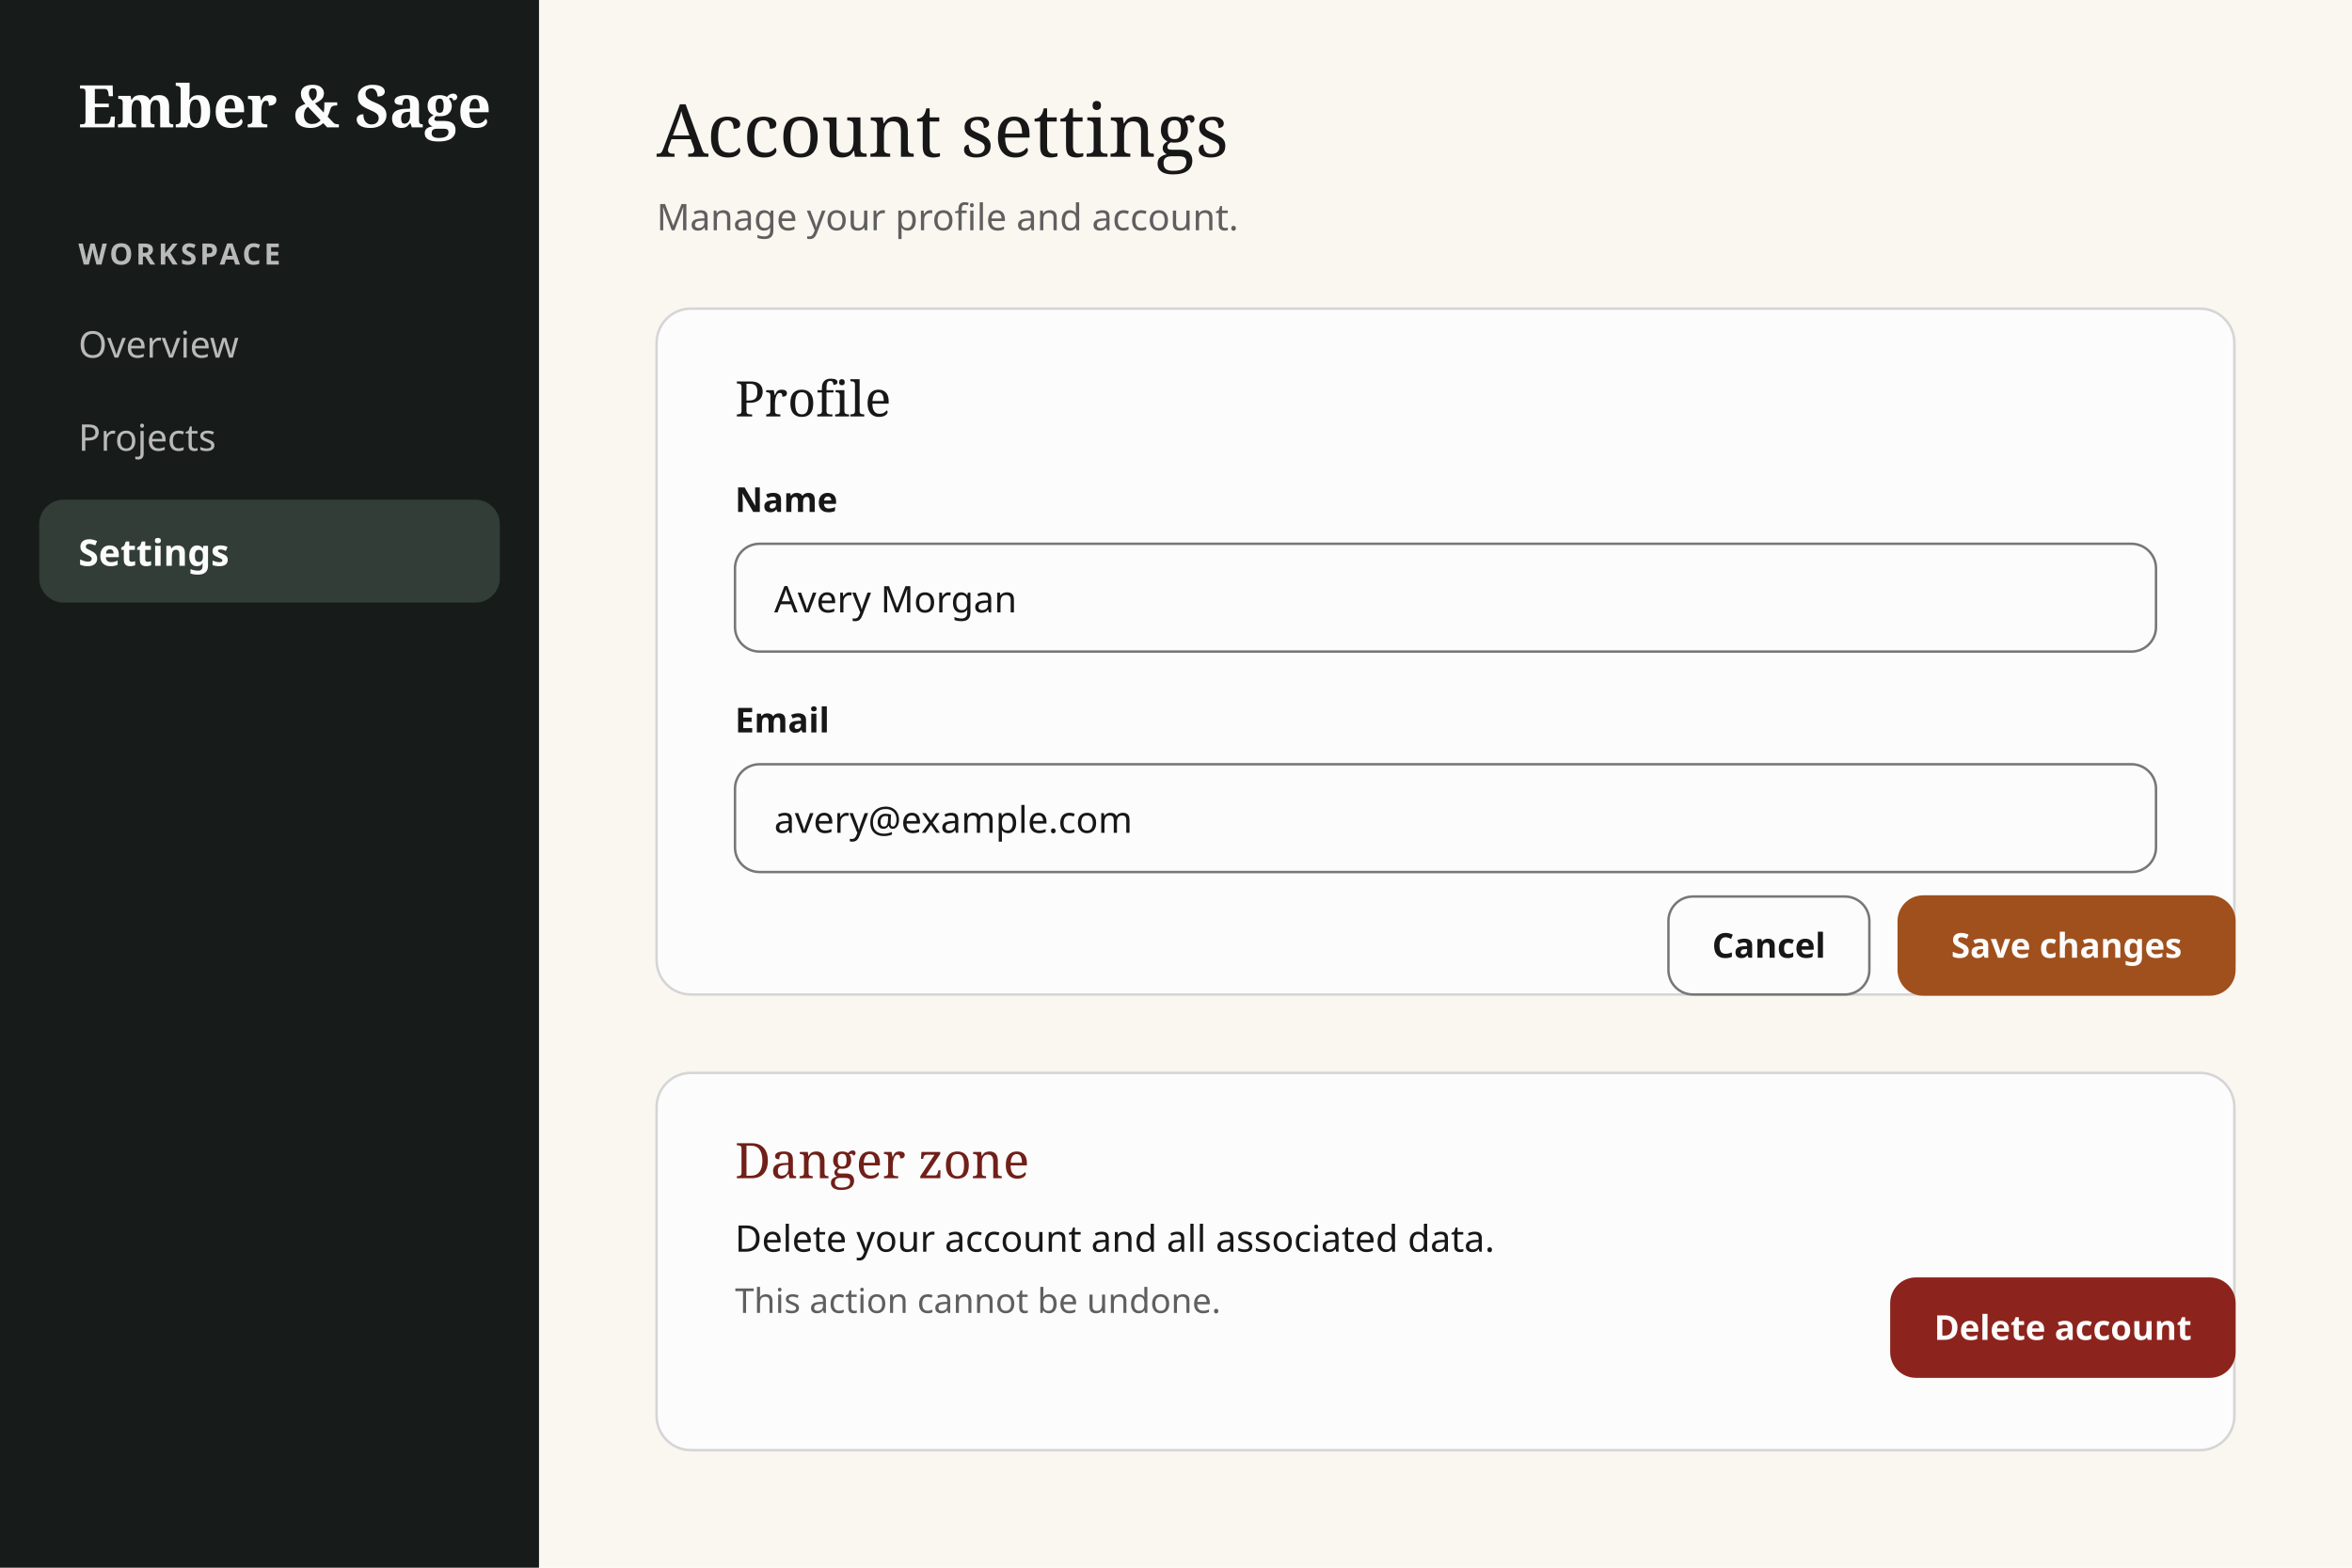
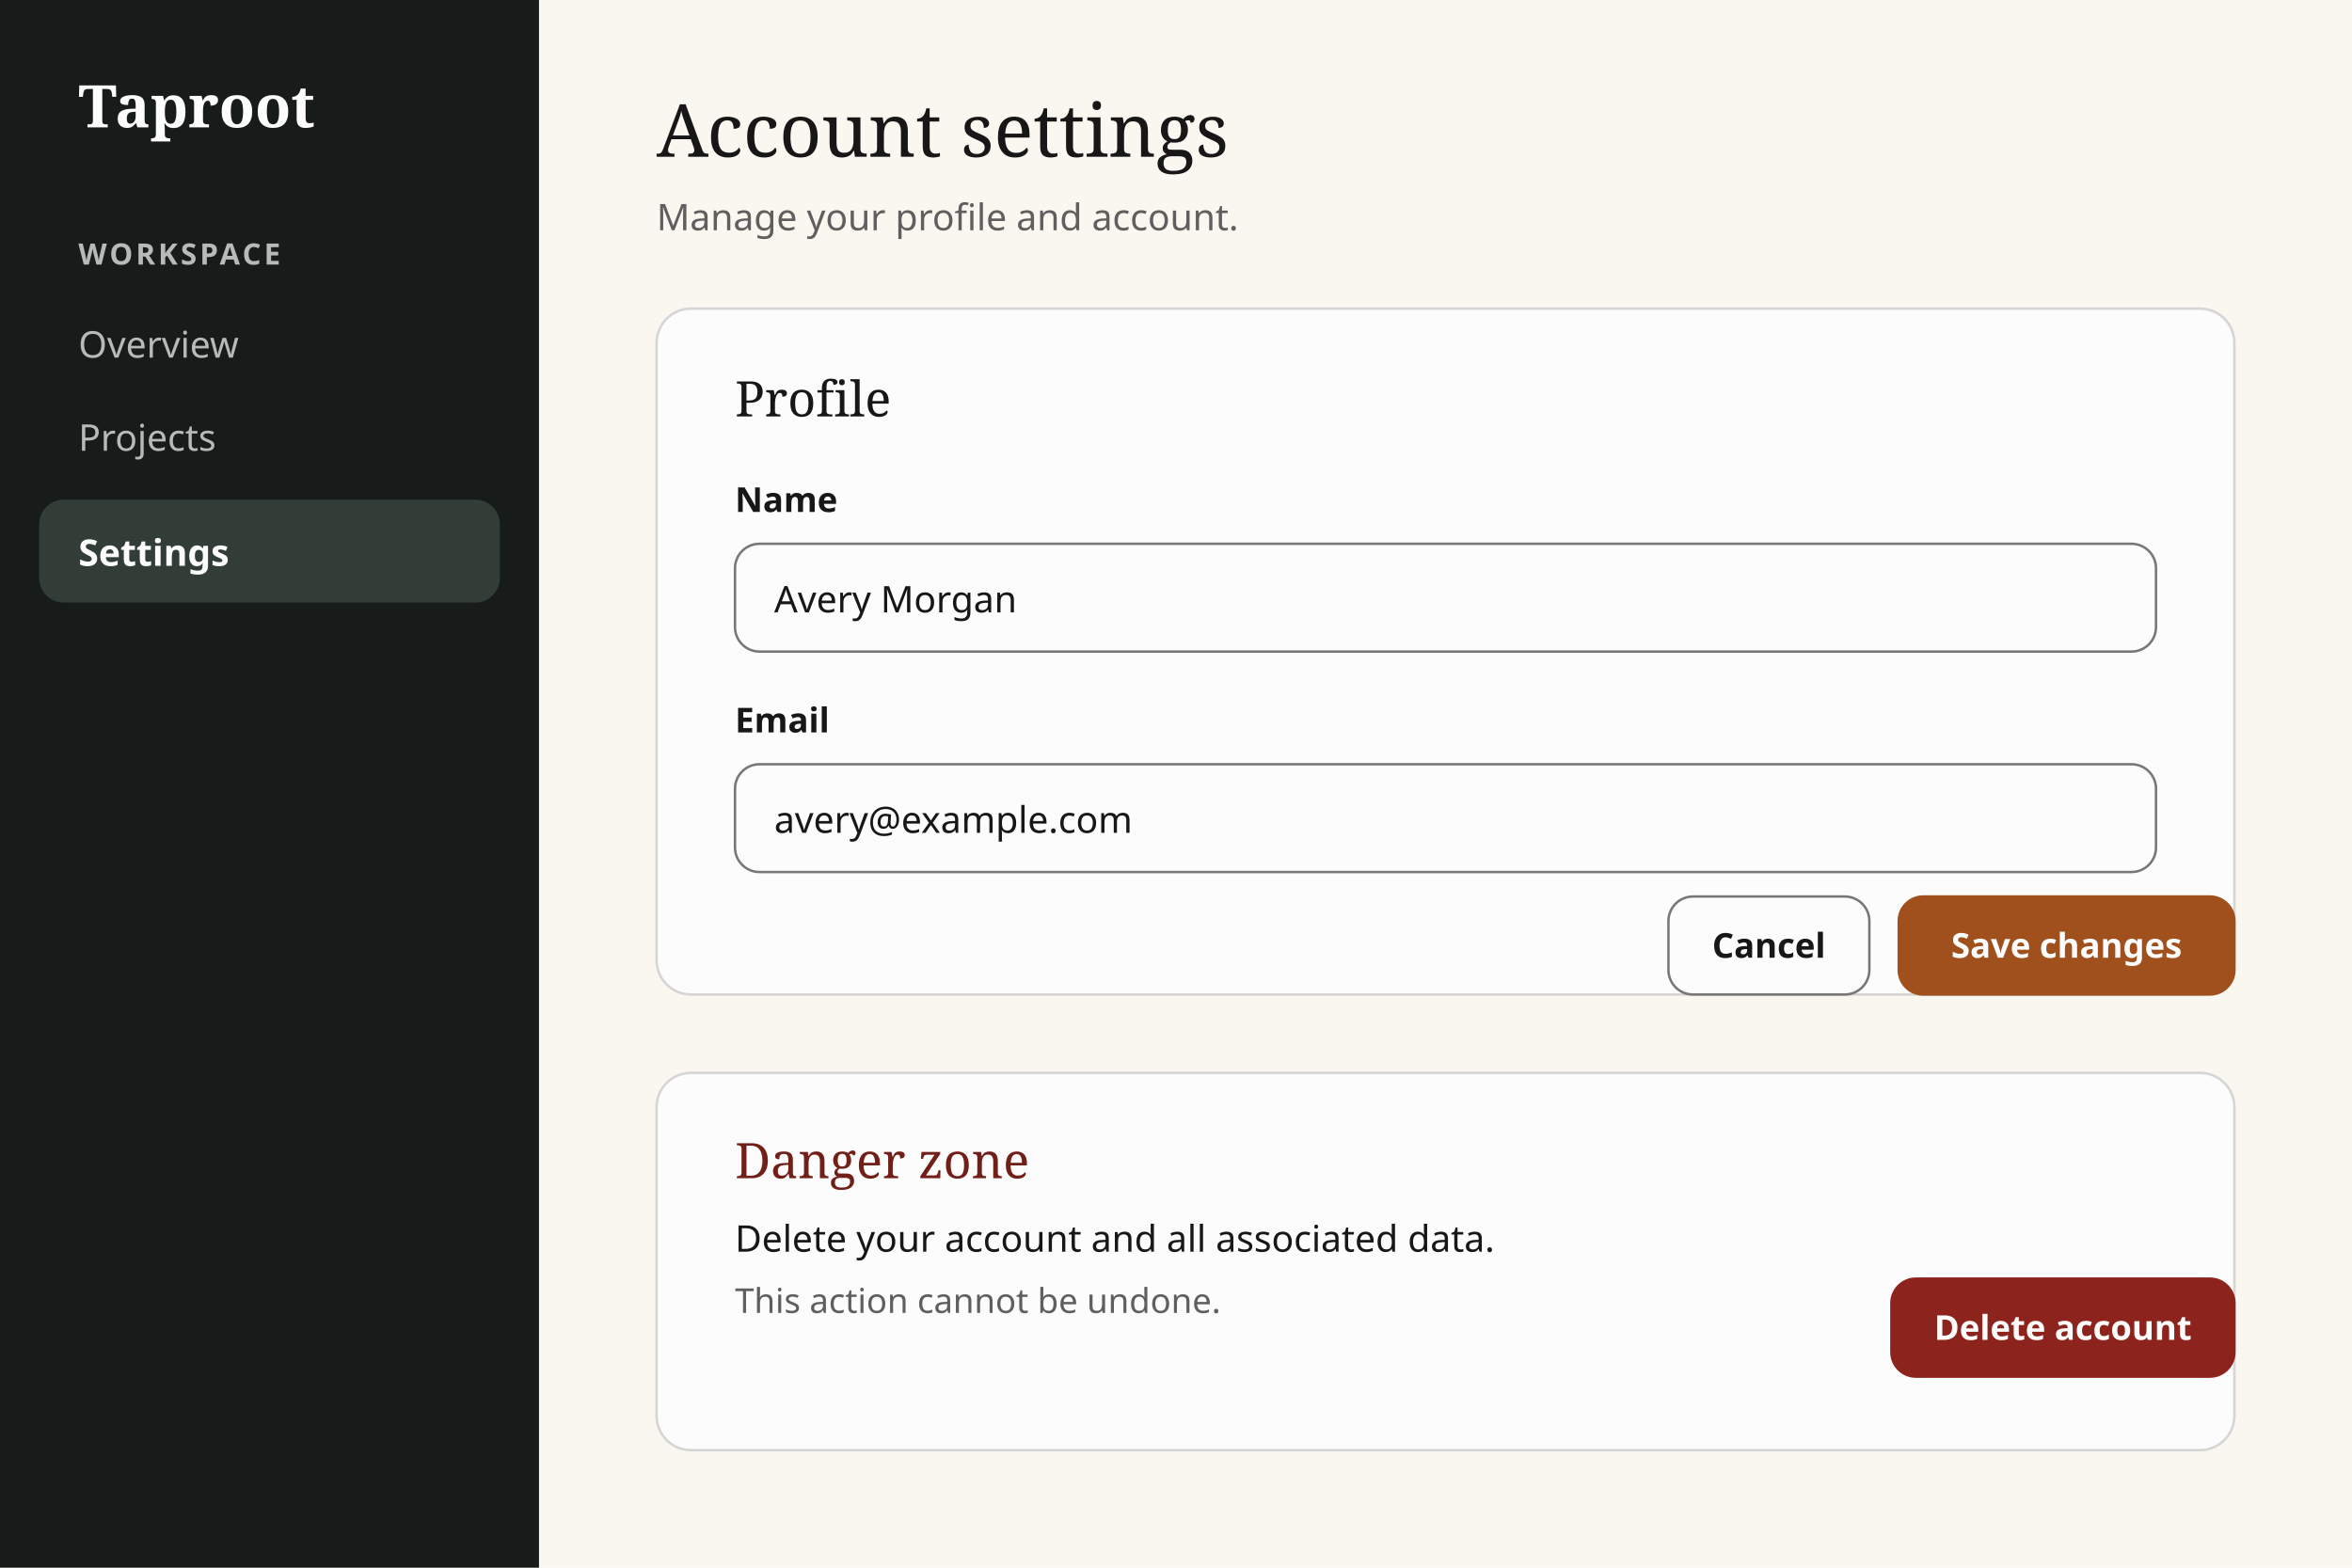
<svg xmlns="http://www.w3.org/2000/svg" width="960" height="640" viewBox="0 0 960 640" role="img" aria-labelledby="title description">
  <rect width="960" height="640" fill="#faf6f0" />
  <rect x="0" y="0" width="220" height="640" fill="#171c1a" />
-   <text x="32" y="52" fill="#fcfcfc" font-family="Georgia, serif" font-size="24" font-weight="600">Ember &amp; Sage</text>
+   <text x="32" y="52" fill="#fcfcfc" font-family="Georgia, serif" font-size="24" font-weight="600">Taproot</text>
  <text x="32" y="108" fill="#b9b9b9" font-family="system-ui, sans-serif" font-size="12" font-weight="600" letter-spacing="1.2">WORKSPACE</text>
  <text x="32" y="146" fill="#b9b9b9" font-family="system-ui, sans-serif" font-size="15">Overview</text>
  <text x="32" y="184" fill="#b9b9b9" font-family="system-ui, sans-serif" font-size="15">Projects</text>
  <rect x="16" y="204" width="188" height="42" rx="10" fill="#323d38" />
  <text x="32" y="231" fill="#fcfcfc" font-family="system-ui, sans-serif" font-size="15" font-weight="600">Settings</text>
  <text x="268" y="64" fill="#171717" font-family="Georgia, serif" font-size="30" font-weight="500">Account settings</text>
  <text x="268" y="94" fill="#5f5f5f" font-family="system-ui, sans-serif" font-size="15">Manage your profile and account.</text>
  <rect x="268" y="126" width="644" height="280" rx="14" fill="#fcfcfc" stroke="#d5d5d5" />
  <text x="300" y="170" fill="#171717" font-family="Georgia, serif" font-size="20" font-weight="500">Profile</text>
  <text x="300" y="209" fill="#171717" font-family="system-ui, sans-serif" font-size="14" font-weight="600">Name</text>
  <rect x="300" y="222" width="580" height="44" rx="10" fill="#fcfcfc" stroke="#777777" />
  <text x="316" y="250" fill="#171717" font-family="system-ui, sans-serif" font-size="15">Avery Morgan</text>
  <text x="300" y="299" fill="#171717" font-family="system-ui, sans-serif" font-size="14" font-weight="600">Email</text>
  <rect x="300" y="312" width="580" height="44" rx="10" fill="#fcfcfc" stroke="#777777" />
  <text x="316" y="340" fill="#171717" font-family="system-ui, sans-serif" font-size="15">avery@example.com</text>
  <rect x="681" y="366" width="82" height="40" rx="10" fill="#fcfcfc" stroke="#777777" />
  <text x="722" y="391" fill="#171717" font-family="system-ui, sans-serif" font-size="14" font-weight="600" text-anchor="middle">Cancel</text>
  <rect x="775" y="366" width="137" height="40" rx="10" fill="#a0501d" stroke="#a0501d" />
  <text x="843.5" y="391" fill="#fcfcfc" font-family="system-ui, sans-serif" font-size="14" font-weight="600" text-anchor="middle">Save changes</text>
  <rect x="268" y="438" width="644" height="154" rx="14" fill="#fcfcfc" stroke="#d5d5d5" />
  <text x="300" y="481" fill="#711f19" font-family="Georgia, serif" font-size="20" font-weight="500">Danger zone</text>
  <text x="300" y="511" fill="#171717" font-family="system-ui, sans-serif" font-size="15">Delete your account and all associated data.</text>
  <text x="300" y="536" fill="#5f5f5f" font-family="system-ui, sans-serif" font-size="14">This action cannot be undone.</text>
  <rect x="772" y="522" width="140" height="40" rx="10" fill="#8c241d" stroke="#8c241d" />
  <text x="842" y="547" fill="#fcfcfc" font-family="system-ui, sans-serif" font-size="14" font-weight="600" text-anchor="middle">Delete account</text>
</svg>
